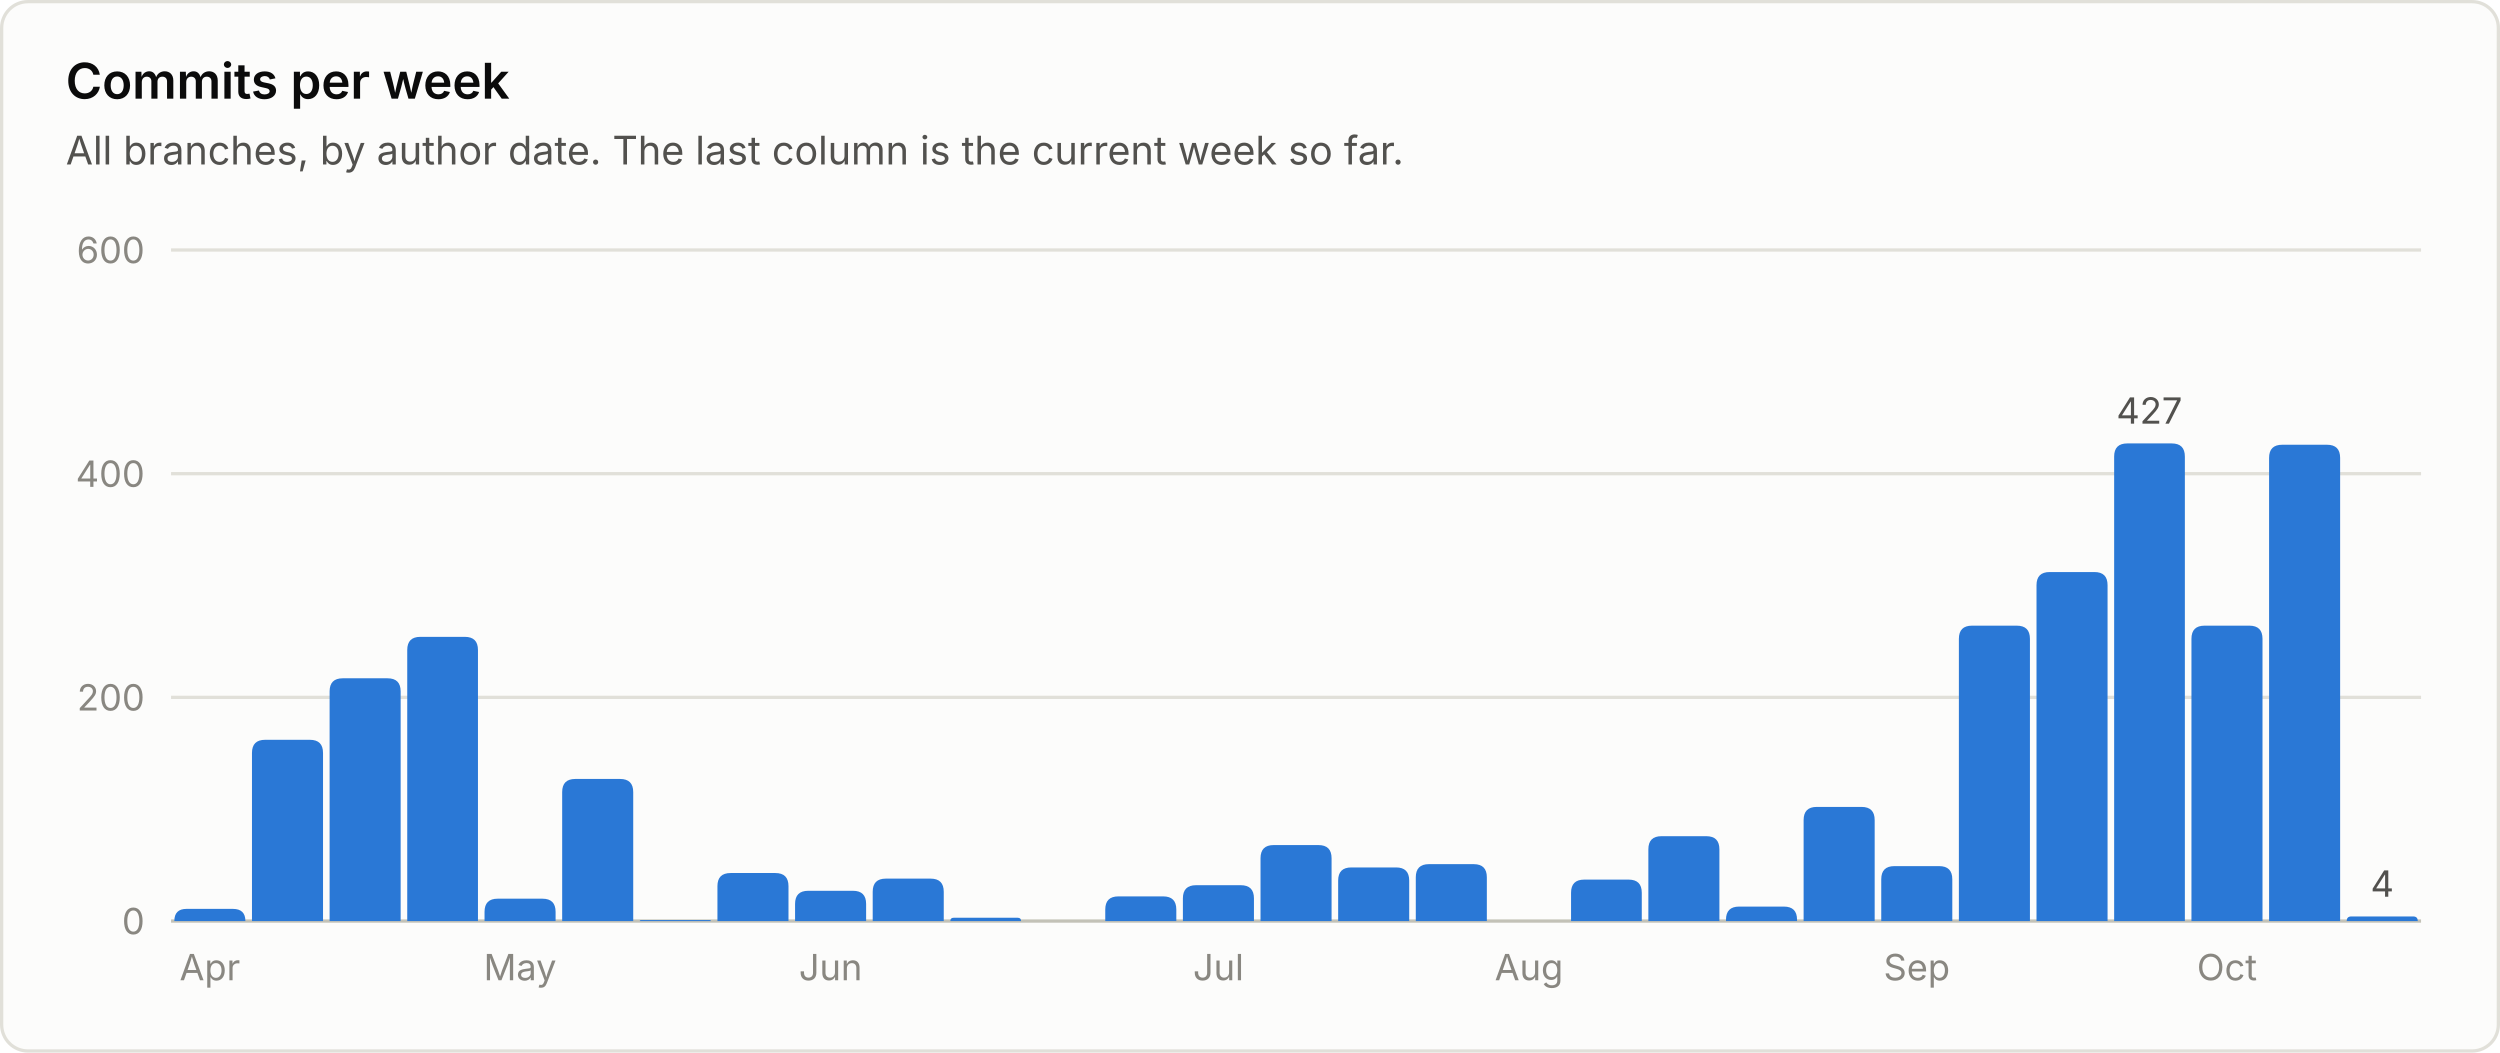
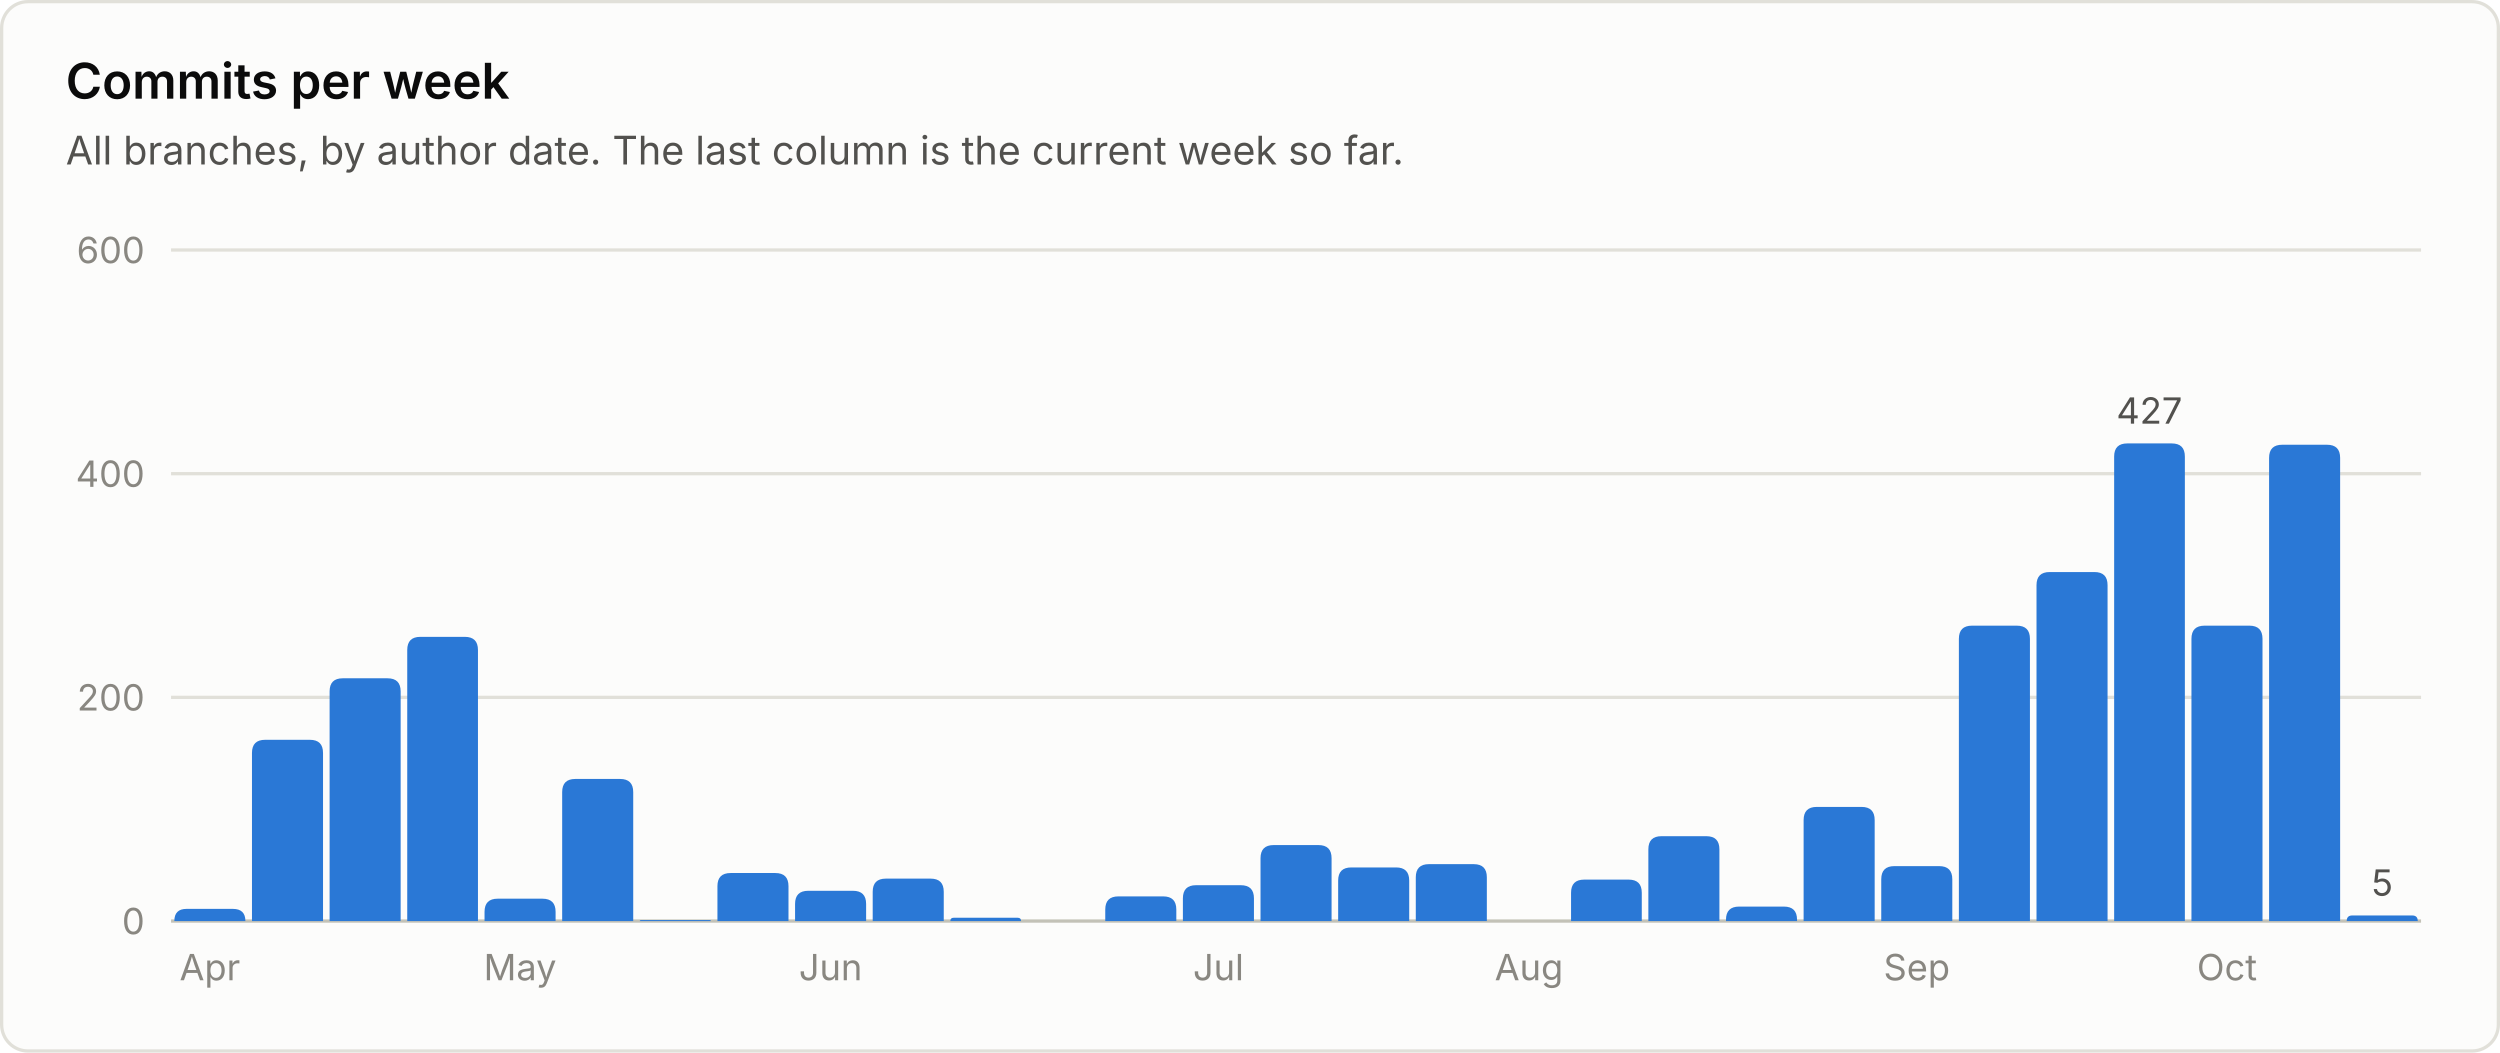
<svg xmlns="http://www.w3.org/2000/svg" viewBox="0 0 760 320" width="760" height="320" role="img" font-family="system-ui, -apple-system, 'Segoe UI', sans-serif">
  <rect x="0.5" y="0.5" width="759" height="319" rx="8" fill="#fcfcfb" stroke="#e1e0d9" />
  <text x="20.0" y="30.0" fill="#0b0b0b" font-size="15" font-weight="600" text-anchor="start">Commits per week</text>
  <text x="20.0" y="50.0" fill="#52514e" font-size="12" font-weight="400" text-anchor="start">All branches, by author date. The last column is the current week so far.</text>
  <line x1="52" y1="280.0" x2="736" y2="280.0" stroke="#c3c2b7" stroke-width="1" />
  <text x="44.0" y="284.0" fill="#898781" font-size="11" font-weight="400" text-anchor="end">0</text>
  <line x1="52" y1="212.0" x2="736" y2="212.0" stroke="#e1e0d9" stroke-width="1" />
  <text x="44.0" y="216.0" fill="#898781" font-size="11" font-weight="400" text-anchor="end">200</text>
  <line x1="52" y1="144.0" x2="736" y2="144.0" stroke="#e1e0d9" stroke-width="1" />
  <text x="44.0" y="148.0" fill="#898781" font-size="11" font-weight="400" text-anchor="end">400</text>
  <line x1="52" y1="76.0" x2="736" y2="76.0" stroke="#e1e0d9" stroke-width="1" />
  <text x="44.0" y="80.0" fill="#898781" font-size="11" font-weight="400" text-anchor="end">600</text>
  <path d="M53.0 280.0 V280.0 Q53.0 276.3 56.7 276.3 H70.8 Q74.6 276.3 74.6 280.0 V280.0 Z" fill="#2a78d6" />
  <text x="63.8" y="298.0" fill="#898781" font-size="11" font-weight="400" text-anchor="middle">Apr</text>
  <path d="M76.6 280.0 V228.9 Q76.6 224.9 80.6 224.9 H94.2 Q98.2 224.9 98.2 228.9 V280.0 Z" fill="#2a78d6" />
  <path d="M100.2 280.0 V210.2 Q100.2 206.2 104.2 206.2 H117.8 Q121.8 206.2 121.8 210.2 V280.0 Z" fill="#2a78d6" />
  <path d="M123.8 280.0 V197.6 Q123.8 193.6 127.8 193.6 H141.3 Q145.3 193.6 145.3 197.6 V280.0 Z" fill="#2a78d6" />
  <path d="M147.3 280.0 V277.2 Q147.3 273.2 151.3 273.2 H164.9 Q168.9 273.2 168.9 277.2 V280.0 Z" fill="#2a78d6" />
  <text x="158.1" y="298.0" fill="#898781" font-size="11" font-weight="400" text-anchor="middle">May</text>
  <path d="M170.9 280.0 V240.8 Q170.9 236.8 174.9 236.8 H188.5 Q192.5 236.8 192.5 240.8 V280.0 Z" fill="#2a78d6" />
  <path d="M194.5 280.0 V280.0 Q194.5 279.7 194.9 279.7 H215.8 Q216.1 279.7 216.1 280.0 V280.0 Z" fill="#2a78d6" />
  <path d="M218.1 280.0 V269.4 Q218.1 265.4 222.1 265.4 H235.7 Q239.7 265.4 239.7 269.4 V280.0 Z" fill="#2a78d6" />
  <path d="M241.7 280.0 V274.8 Q241.7 270.8 245.7 270.8 H259.3 Q263.3 270.8 263.3 274.8 V280.0 Z" fill="#2a78d6" />
  <text x="252.5" y="298.0" fill="#898781" font-size="11" font-weight="400" text-anchor="middle">Jun</text>
  <path d="M265.3 280.0 V271.1 Q265.3 267.1 269.3 267.1 H282.9 Q286.9 267.1 286.9 271.1 V280.0 Z" fill="#2a78d6" />
  <path d="M288.9 280.0 V280.0 Q288.9 279.0 289.9 279.0 H309.4 Q310.4 279.0 310.4 280.0 V280.0 Z" fill="#2a78d6" />
  <path d="M336.0 280.0 V276.5 Q336.0 272.5 340.0 272.5 H353.6 Q357.6 272.5 357.6 276.5 V280.0 Z" fill="#2a78d6" />
  <path d="M359.6 280.0 V273.1 Q359.6 269.1 363.6 269.1 H377.2 Q381.2 269.1 381.2 273.1 V280.0 Z" fill="#2a78d6" />
  <text x="370.4" y="298.0" fill="#898781" font-size="11" font-weight="400" text-anchor="middle">Jul</text>
  <path d="M383.2 280.0 V260.9 Q383.2 256.9 387.2 256.9 H400.8 Q404.8 256.9 404.8 260.9 V280.0 Z" fill="#2a78d6" />
  <path d="M406.8 280.0 V267.7 Q406.8 263.7 410.8 263.7 H424.4 Q428.4 263.7 428.4 267.7 V280.0 Z" fill="#2a78d6" />
  <path d="M430.4 280.0 V266.7 Q430.4 262.7 434.4 262.7 H448.0 Q452.0 262.7 452.0 266.7 V280.0 Z" fill="#2a78d6" />
  <text x="464.8" y="298.0" fill="#898781" font-size="11" font-weight="400" text-anchor="middle">Aug</text>
  <path d="M477.6 280.0 V271.4 Q477.6 267.4 481.6 267.4 H495.1 Q499.1 267.4 499.1 271.4 V280.0 Z" fill="#2a78d6" />
  <path d="M501.1 280.0 V258.2 Q501.1 254.2 505.1 254.2 H518.7 Q522.7 254.2 522.7 258.2 V280.0 Z" fill="#2a78d6" />
  <path d="M524.7 280.0 V279.6 Q524.7 275.6 528.7 275.6 H542.3 Q546.3 275.6 546.3 279.6 V280.0 Z" fill="#2a78d6" />
  <path d="M548.3 280.0 V249.3 Q548.3 245.3 552.3 245.3 H565.9 Q569.9 245.3 569.9 249.3 V280.0 Z" fill="#2a78d6" />
  <path d="M571.9 280.0 V267.3 Q571.9 263.3 575.9 263.3 H589.5 Q593.5 263.3 593.5 267.3 V280.0 Z" fill="#2a78d6" />
  <text x="582.7" y="298.0" fill="#898781" font-size="11" font-weight="400" text-anchor="middle">Sep</text>
  <path d="M595.5 280.0 V194.2 Q595.5 190.2 599.5 190.2 H613.1 Q617.1 190.2 617.1 194.2 V280.0 Z" fill="#2a78d6" />
  <path d="M619.1 280.0 V177.9 Q619.1 173.9 623.1 173.9 H636.7 Q640.7 173.9 640.7 177.9 V280.0 Z" fill="#2a78d6" />
  <path d="M642.7 280.0 V138.8 Q642.7 134.8 646.7 134.8 H660.2 Q664.2 134.8 664.2 138.8 V280.0 Z" fill="#2a78d6" />
  <text x="653.4" y="128.8" fill="#52514e" font-size="11" font-weight="400" text-anchor="middle">427</text>
  <path d="M666.2 280.0 V194.2 Q666.2 190.2 670.2 190.2 H683.8 Q687.8 190.2 687.8 194.2 V280.0 Z" fill="#2a78d6" />
  <text x="677.0" y="298.0" fill="#898781" font-size="11" font-weight="400" text-anchor="middle">Oct</text>
  <path d="M689.8 280.0 V139.2 Q689.8 135.2 693.8 135.2 H707.4 Q711.4 135.2 711.4 139.2 V280.0 Z" fill="#2a78d6" />
-   <path d="M713.4 280.0 V280.0 Q713.4 278.6 714.8 278.6 H733.6 Q735.0 278.6 735.0 280.0 V280.0 Z" fill="#2a78d6" />
-   <text x="724.2" y="272.6" fill="#52514e" font-size="11" font-weight="400" text-anchor="middle">4</text>
+   <path d="M713.4 280.0 V280.0 Q713.4 278.3 715.1 278.3 H733.3 Q735.0 278.3 735.0 280.0 V280.0 Z" fill="#2a78d6" />
+   <text x="724.2" y="272.3" fill="#52514e" font-size="11" font-weight="400" text-anchor="middle">5</text>
</svg>
